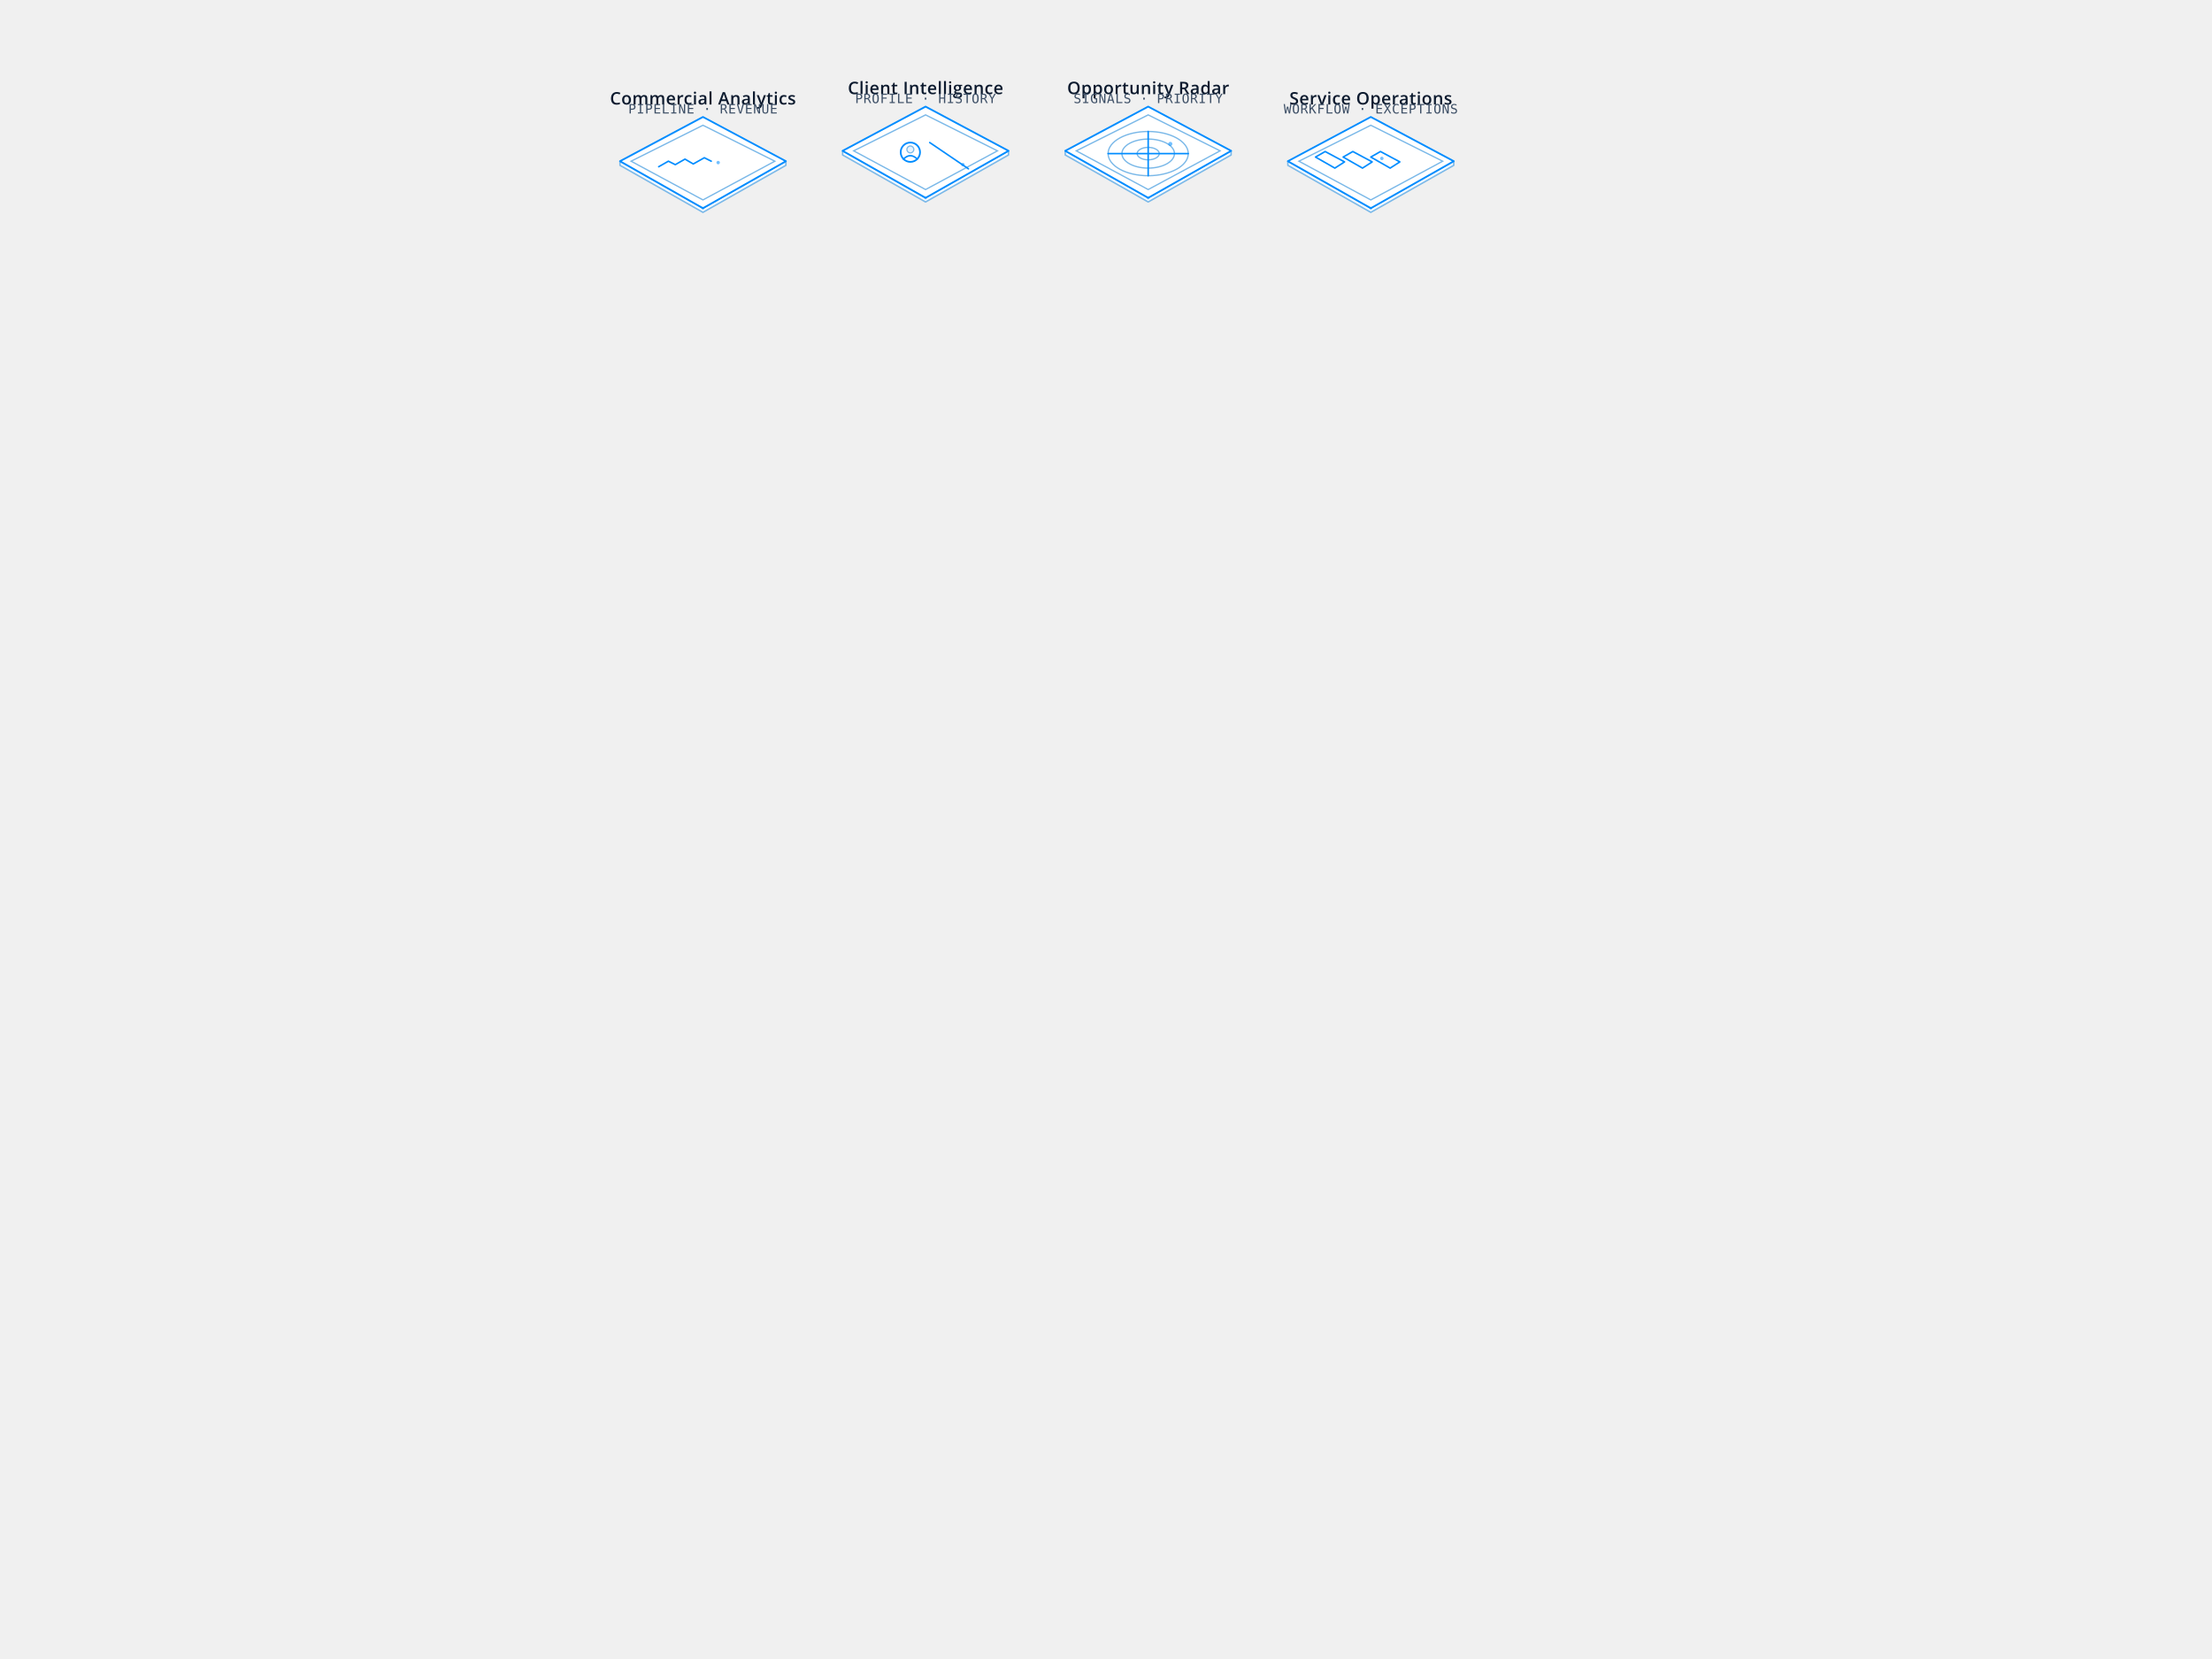
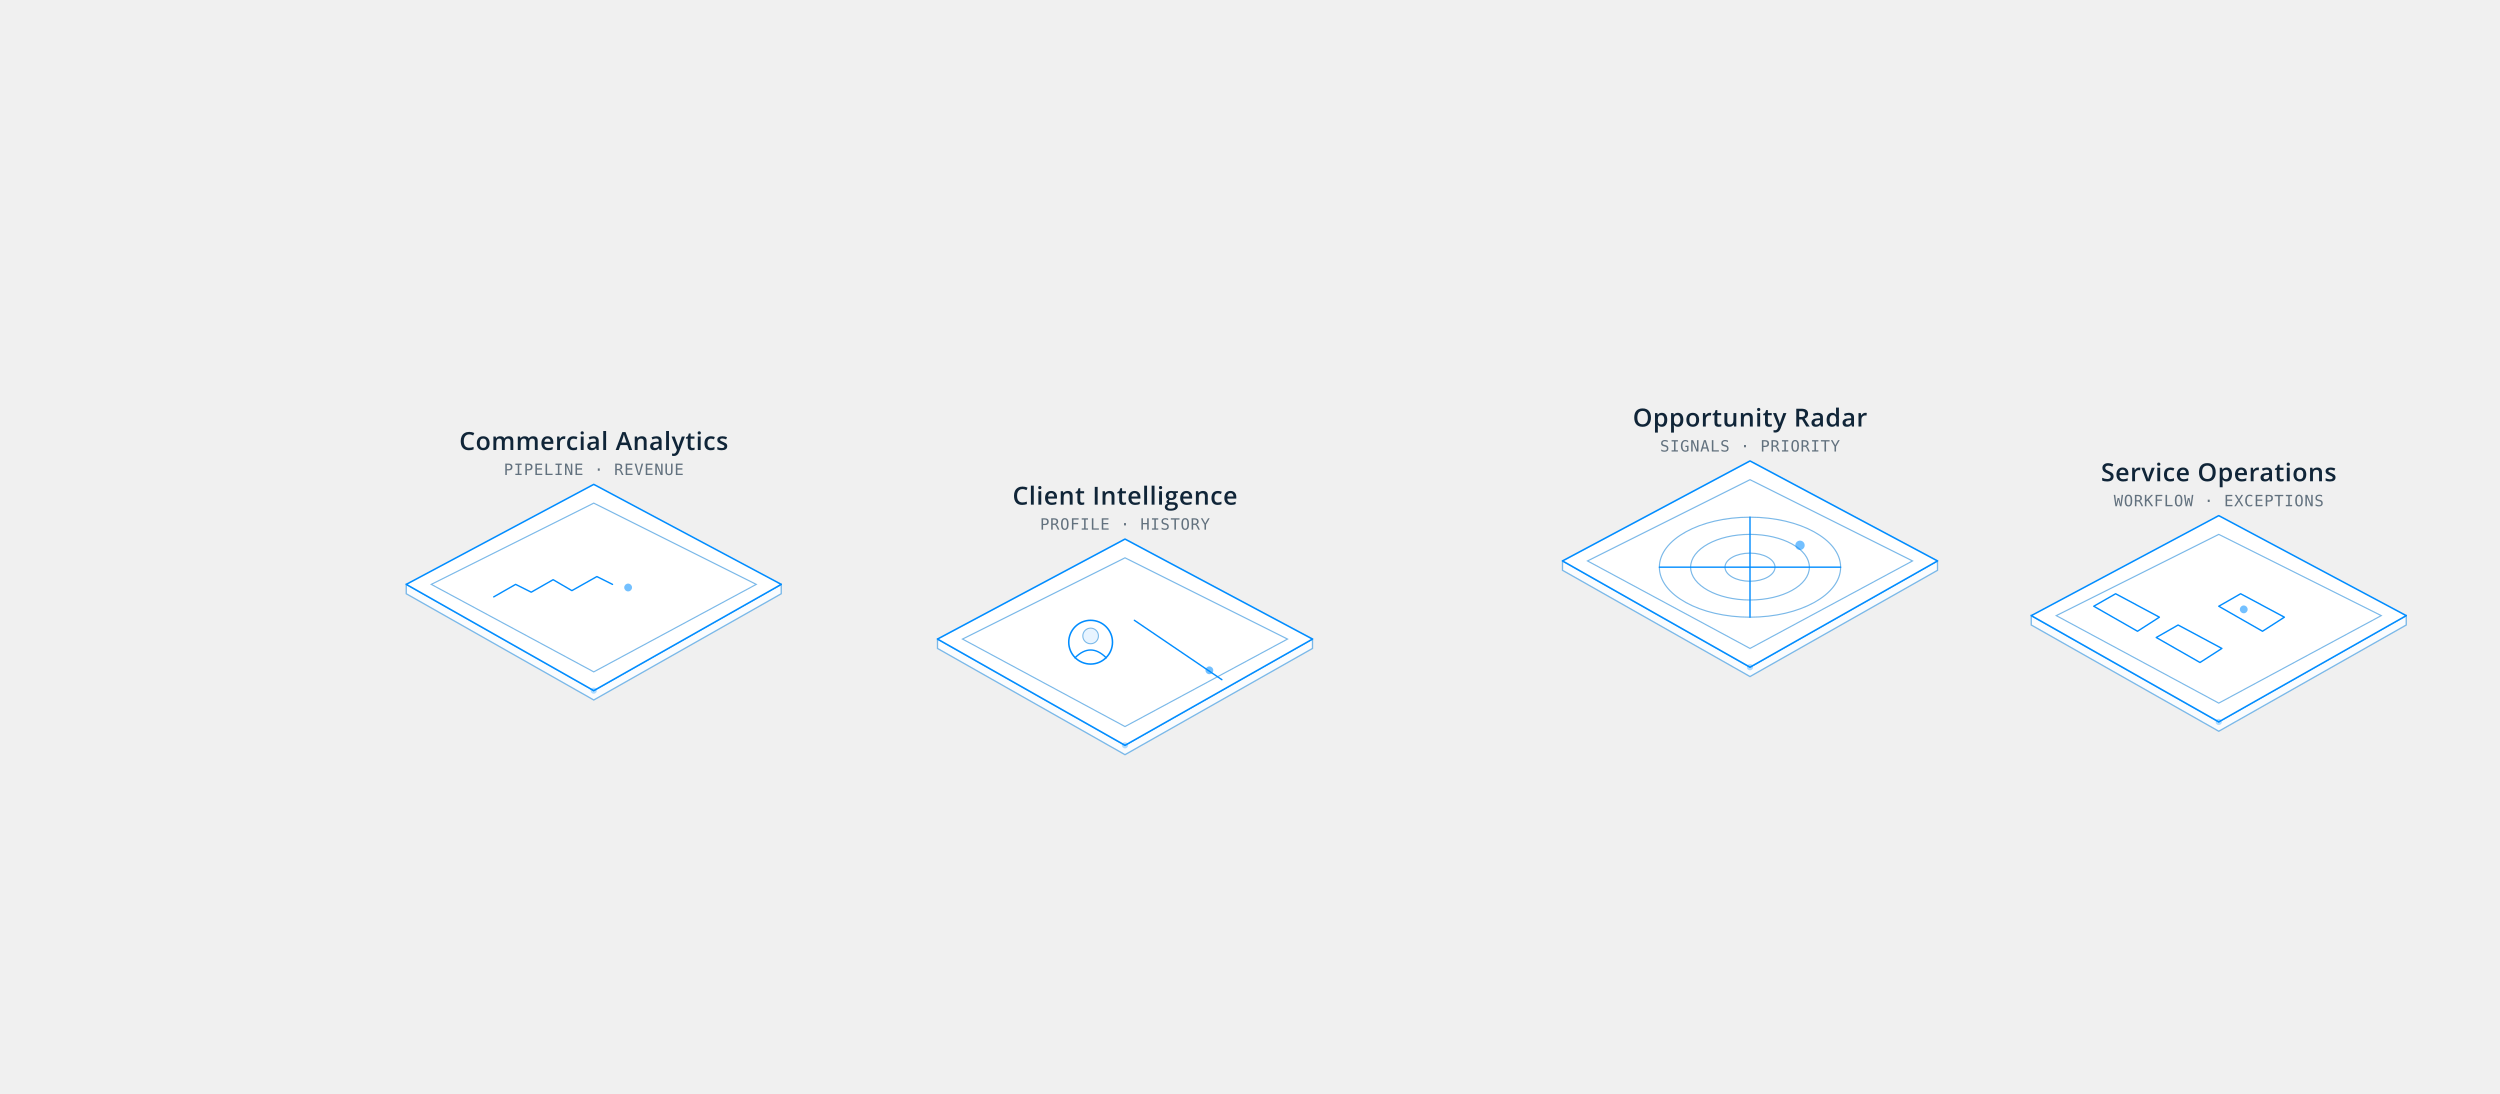
- <svg xmlns="http://www.w3.org/2000/svg" viewBox="0 75 1280 960" role="img" aria-label="Phaeron Layer 08A front-end system tiles">
-   <style>
- .tile-edge{fill:#fff;stroke:#008cff;stroke-width:1;stroke-linejoin:round}
- .tile-side{fill:#f5faff;stroke:#7ab8e8;stroke-width:.85;stroke-linejoin:round}
- .tile-line{fill:none;stroke:#008cff;stroke-width:.9;stroke-linecap:round;stroke-linejoin:round}
- .tile-soft{fill:none;stroke:#7ab8e8;stroke-width:.75}
- .tile-faint{fill:#e8f4ff;stroke:#7ab8e8;stroke-width:.7}
- .tile-dot{fill:#008cff;fill-opacity:.55}
- .tile-label{font:600 10px "Open Sans",system-ui,sans-serif;letter-spacing:.02em;fill:#0c1a2e;text-anchor:middle}
- .tile-micro{font:7.5px "IBM Plex Mono",ui-monospace,monospace;letter-spacing:.04em;fill:#3d4f66;text-anchor:middle}
- .tile-port{fill:#008cff;fill-opacity:.35;stroke:none}
- </style>
-   <g class="surf-tile" data-port-x="406.77" data-port-y="195.48" transform="translate(406.77 142.68)">
-     <text class="tile-label" x="0" y="-7.20">Commercial Analytics</text>
-     <text class="tile-micro" x="0" y="-2.00">PIPELINE · REVENUE</text>
-     <path class="tile-side" d="M-48.00 25.60 0 52.80 48.00 25.60v2.40L0 55.20 -48.00 28.00Z" />
-     <path class="tile-edge" d="M0 0 48.00 25.60 0 52.80 -48.00 25.60Z" />
-     <path class="tile-soft" d="M-41.60 25.60 0 4.80 41.60 25.60 0 48.00Z" />
-     <path class="tile-line" d="m-25.60 28.80 5.60 -3.20 4.00 2.00 5.60 -3.20 4.80 2.80 6.40 -3.60 4.00 2.00" />
-     <circle cx="8.80" cy="26.40" r="1.00" class="tile-dot" />
-     <circle class="tile-port" cx="0" cy="52.80" r="0.88" />
+ <svg xmlns="http://www.w3.org/2000/svg" viewBox="0 0 1600 700" role="img" aria-labelledby="title desc">
+   <defs>
+     <style>
+       .edge{fill:#fff;stroke:#008cff;stroke-width:1;stroke-linejoin:round}
+       .side{fill:#fafcfe;stroke:#7ab8e8;stroke-width:.85}
+       .line{fill:none;stroke:#008cff;stroke-width:.9;stroke-linecap:round;stroke-linejoin:round}
+       .soft{fill:none;stroke:#7ab8e8;stroke-width:.75}
+       .faint{fill:#e8f4ff;stroke:#7ab8e8;stroke-width:.7}
+       .blue{fill:#008cff;fill-opacity:.55}
+       .label{font:600 16px 'Open Sans',system-ui,sans-serif;letter-spacing:.02em;fill:#102538}
+       .micro{font:10px 'IBM Plex Mono',ui-monospace,monospace;letter-spacing:.04em;fill:#62717e}
+       .port{fill:#008cff;fill-opacity:.3;stroke:none}
+     </style>
+     <symbol id="tile" overflow="visible">
+       <path class="side" d="M-120 64 0 132 120 64v6L0 138-120 70Z" />
+       <path class="edge" d="M0 0 120 64 0 132-120 64Z" />
+       <path class="soft" d="M-104 64 0 12 104 64 0 120Z" />
+     </symbol>
+   </defs>
+   <g id="commercial-analytics" transform="translate(380 310)">
+     <text class="label" x="0" y="-22" text-anchor="middle">Commercial Analytics</text>
+     <text class="micro" x="0" y="-6" text-anchor="middle">PIPELINE · REVENUE</text>
+     <use href="#tile" />
+     <path class="line" d="m-64 72 14-8 10 5 14-8 12 7 16-9 10 5" />
+     <circle cx="22" cy="66" r="2.5" class="blue" />
+     <circle class="port" cx="0" cy="132" r="2" />
  </g>
-   <g class="surf-tile" data-port-x="535.59" data-port-y="189.48" transform="translate(535.59 136.68)">
-     <text class="tile-label" x="0" y="-7.20">Client Intelligence</text>
-     <text class="tile-micro" x="0" y="-2.00">PROFILE · HISTORY</text>
-     <path class="tile-side" d="M-48.00 25.60 0 52.80 48.00 25.60v2.40L0 55.20 -48.00 28.00Z" />
-     <path class="tile-edge" d="M0 0 48.00 25.60 0 52.80 -48.00 25.60Z" />
-     <path class="tile-soft" d="M-41.60 25.60 0 4.80 41.60 25.60 0 48.00Z" />
-     <circle cx="-8.80" cy="26.40" r="5.60" class="tile-edge" />
-     <circle cx="-8.80" cy="24.80" r="2.00" class="tile-faint" />
-     <path class="tile-line" d="M-12.80 30.40q4.00 -4.00 8.00 0" />
-     <path class="tile-line" d="M2.40 20.80 24.80 36.00" />
-     <circle cx="21.60" cy="33.60" r="1.00" class="tile-dot" />
-     <circle class="tile-port" cx="0" cy="52.80" r="0.88" />
+   <g id="client-intelligence" transform="translate(720 345)">
+     <text class="label" x="0" y="-22" text-anchor="middle">Client Intelligence</text>
+     <text class="micro" x="0" y="-6" text-anchor="middle">PROFILE · HISTORY</text>
+     <use href="#tile" />
+     <circle cx="-22" cy="66" r="14" class="edge" />
+     <circle cx="-22" cy="62" r="5" class="faint" />
+     <path class="line" d="M-32 76q10-10 20 0" />
+     <path class="line" d="M6 52 62 90" />
+     <circle cx="54" cy="84" r="2.5" class="blue" />
+     <circle class="port" cx="0" cy="132" r="2" />
  </g>
-   <g class="surf-tile" data-port-x="664.41" data-port-y="189.48" transform="translate(664.41 136.68)">
-     <text class="tile-label" x="0" y="-7.20">Opportunity Radar</text>
-     <text class="tile-micro" x="0" y="-2.00">SIGNALS · PRIORITY</text>
-     <path class="tile-side" d="M-48.00 25.60 0 52.80 48.00 25.60v2.40L0 55.20 -48.00 28.00Z" />
-     <path class="tile-edge" d="M0 0 48.00 25.60 0 52.80 -48.00 25.60Z" />
-     <path class="tile-soft" d="M-41.60 25.60 0 4.80 41.60 25.60 0 48.00Z" />
-     <ellipse cx="0" cy="27.20" rx="23.20" ry="12.80" class="tile-soft" />
-     <ellipse cx="0" cy="27.20" rx="15.20" ry="8.40" class="tile-soft" />
-     <ellipse cx="0" cy="27.20" rx="6.40" ry="3.60" class="tile-soft" />
-     <path class="tile-line" d="M-23.20 27.20h46.40M0 14.40v25.60" />
-     <circle cx="12.80" cy="21.60" r="1.20" class="tile-dot" />
-     <circle class="tile-port" cx="0" cy="52.80" r="0.88" />
+   <g id="opportunity-radar" transform="translate(1120 295)">
+     <text class="label" x="0" y="-22" text-anchor="middle">Opportunity Radar</text>
+     <text class="micro" x="0" y="-6" text-anchor="middle">SIGNALS · PRIORITY</text>
+     <use href="#tile" />
+     <ellipse cx="0" cy="68" rx="58" ry="32" class="soft" />
+     <ellipse cx="0" cy="68" rx="38" ry="21" class="soft" />
+     <ellipse cx="0" cy="68" rx="16" ry="9" class="soft" />
+     <path class="line" d="M-58 68h116M0 36v64" />
+     <circle cx="32" cy="54" r="3" class="blue" />
+     <circle class="port" cx="0" cy="132" r="2" />
  </g>
-   <g class="surf-tile" data-port-x="793.23" data-port-y="195.48" transform="translate(793.23 142.68)">
-     <text class="tile-label" x="0" y="-7.20">Service Operations</text>
-     <text class="tile-micro" x="0" y="-2.00">WORKFLOW · EXCEPTIONS</text>
-     <path class="tile-side" d="M-48.00 25.60 0 52.80 48.00 25.60v2.40L0 55.20 -48.00 28.00Z" />
-     <path class="tile-edge" d="M0 0 48.00 25.60 0 52.80 -48.00 25.60Z" />
-     <path class="tile-soft" d="M-41.60 25.60 0 4.80 41.60 25.60 0 48.00Z" />
-     <path class="tile-line" d="m-26.40 20.00 11.20 6.00 -5.60 3.60 -11.20 -6.40Z" />
-     <path class="tile-line" d="m-10.40 20.00 11.20 6.00 -5.60 3.60 -11.20 -6.40Z" />
-     <path class="tile-line" d="m5.60 20.00 11.20 6.00 -5.60 3.60 -11.20 -6.40Z" />
-     <circle cx="6.40" cy="24.00" r="1.00" class="tile-dot" />
-     <circle class="tile-port" cx="0" cy="52.80" r="0.88" />
+   <g id="service-operations" transform="translate(1420 330)">
+     <text class="label" x="0" y="-22" text-anchor="middle">Service Operations</text>
+     <text class="micro" x="0" y="-6" text-anchor="middle">WORKFLOW · EXCEPTIONS</text>
+     <use href="#tile" />
+     <path class="line" d="m-66 50 28 15-14 9-28-16Z" />
+     <path class="line" d="m-26 70 28 15-14 9-28-16Z" />
+     <path class="line" d="m14 50 28 15-14 9-28-16Z" />
+     <circle cx="16" cy="60" r="2.5" class="blue" />
+     <circle class="port" cx="0" cy="132" r="2" />
  </g>
</svg>
